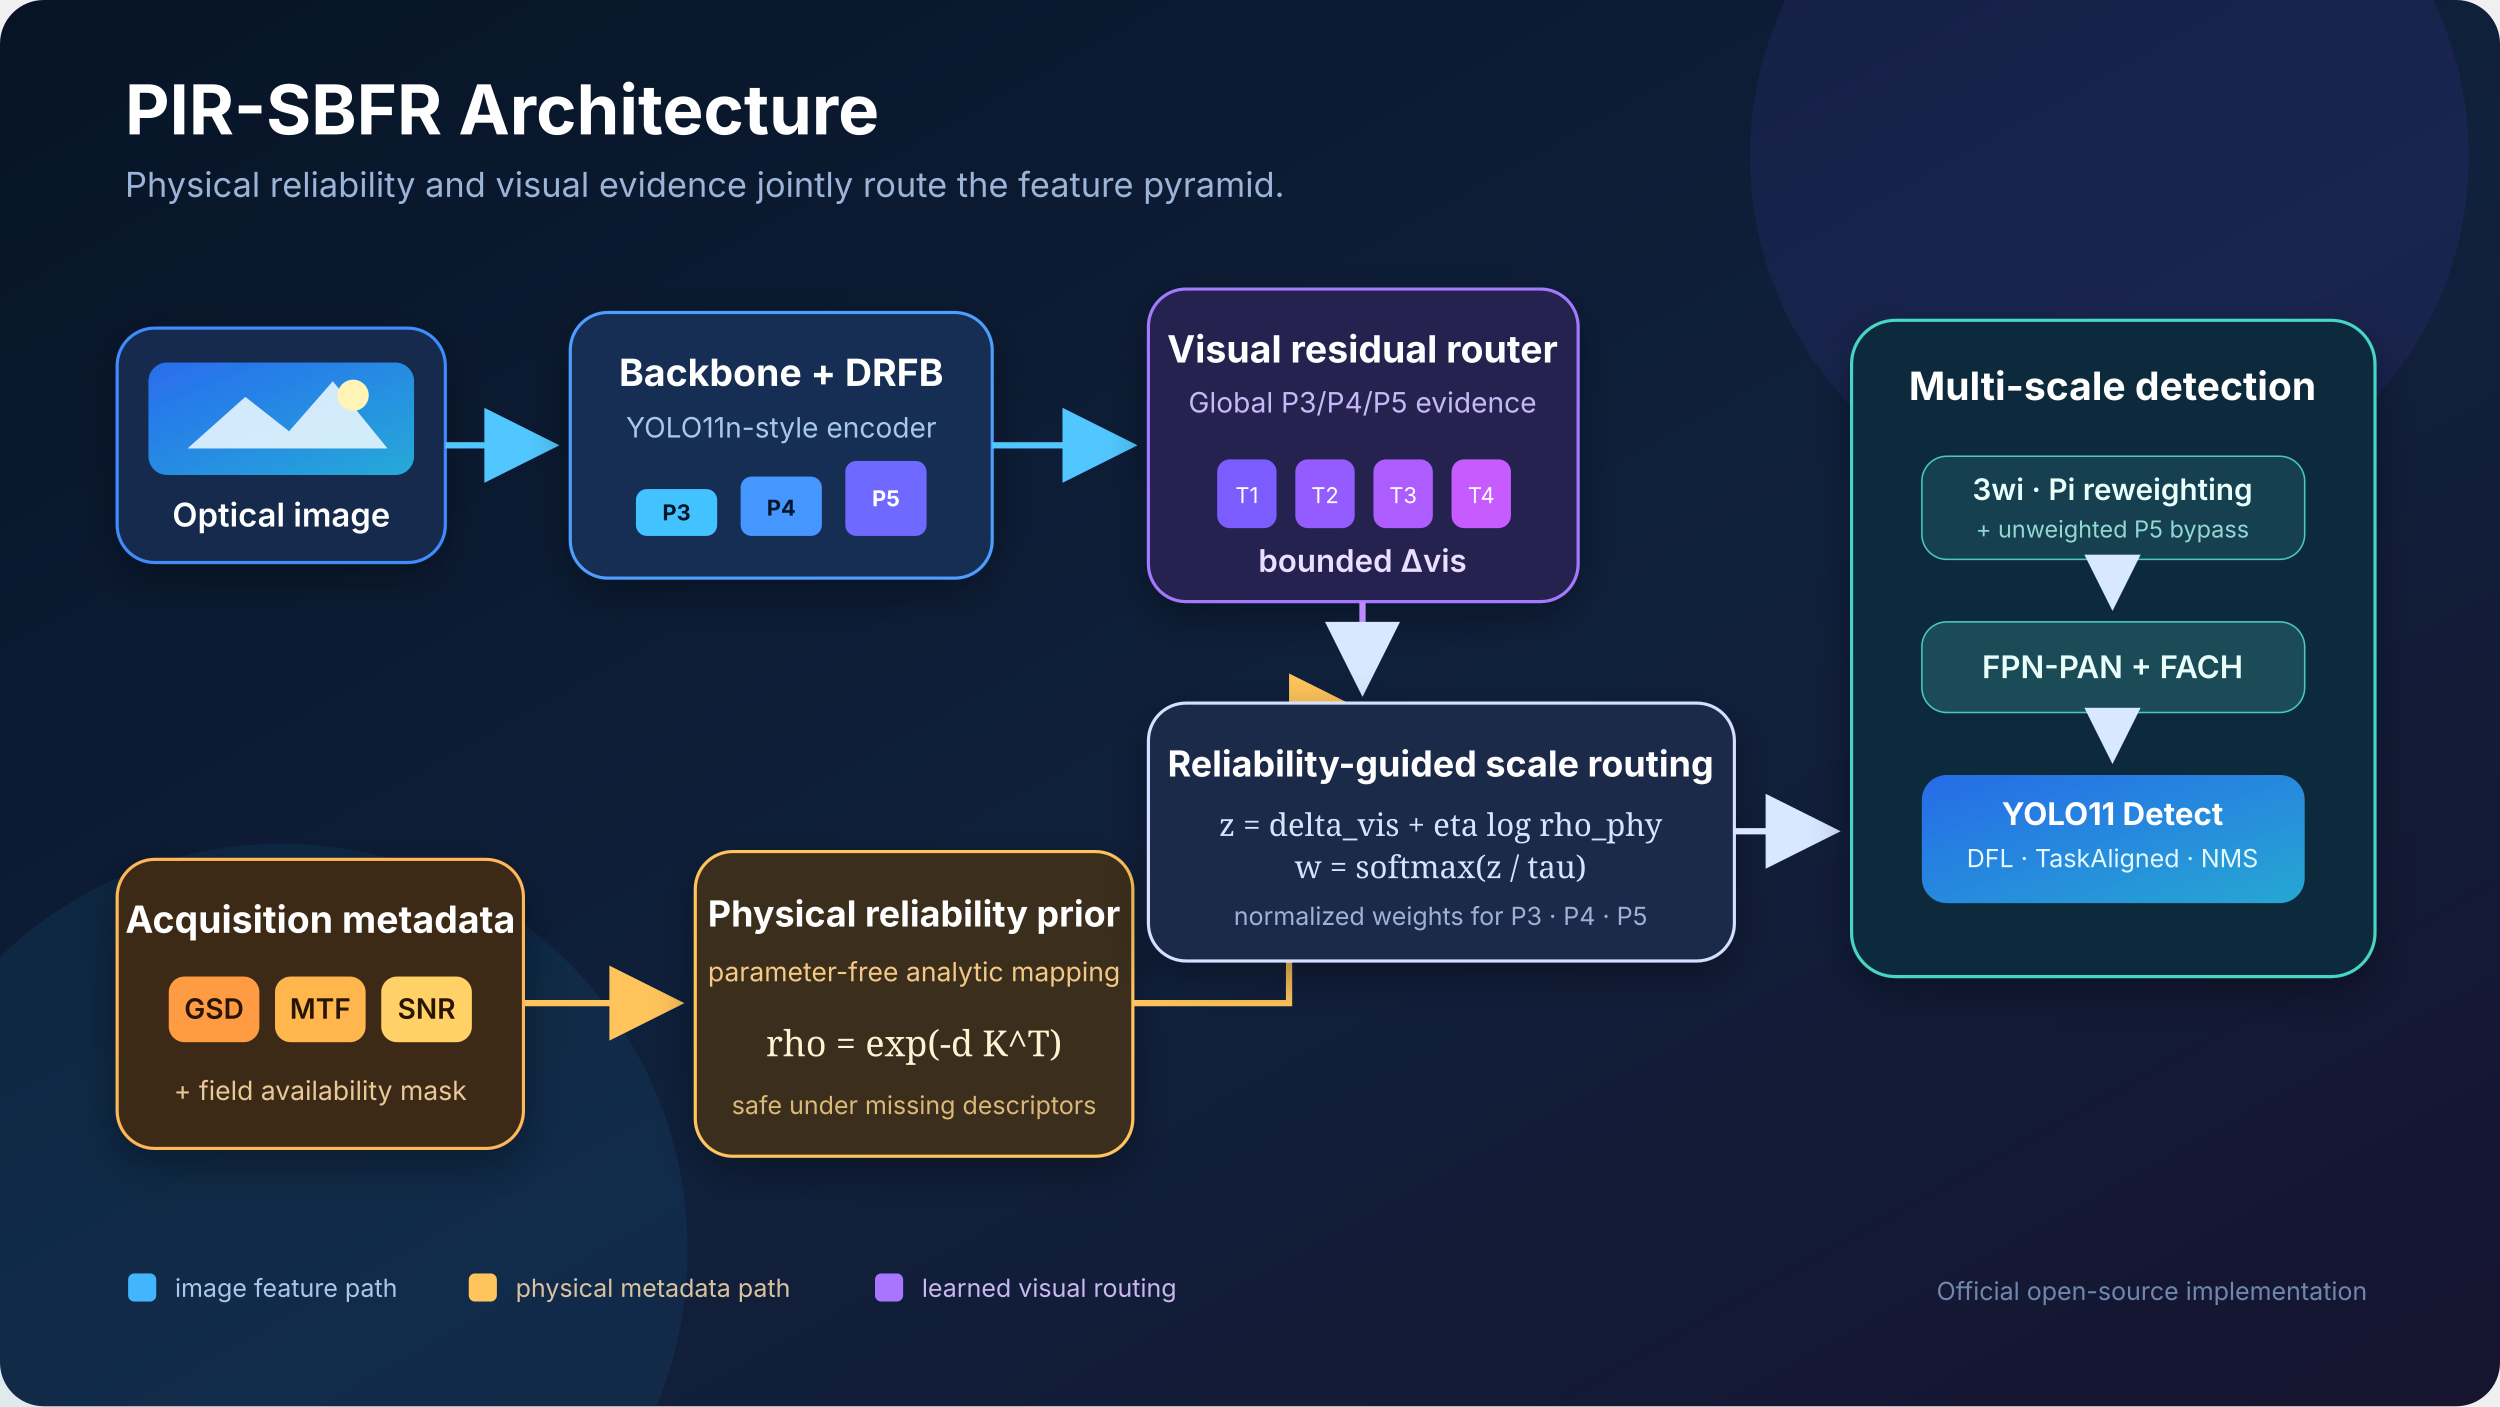
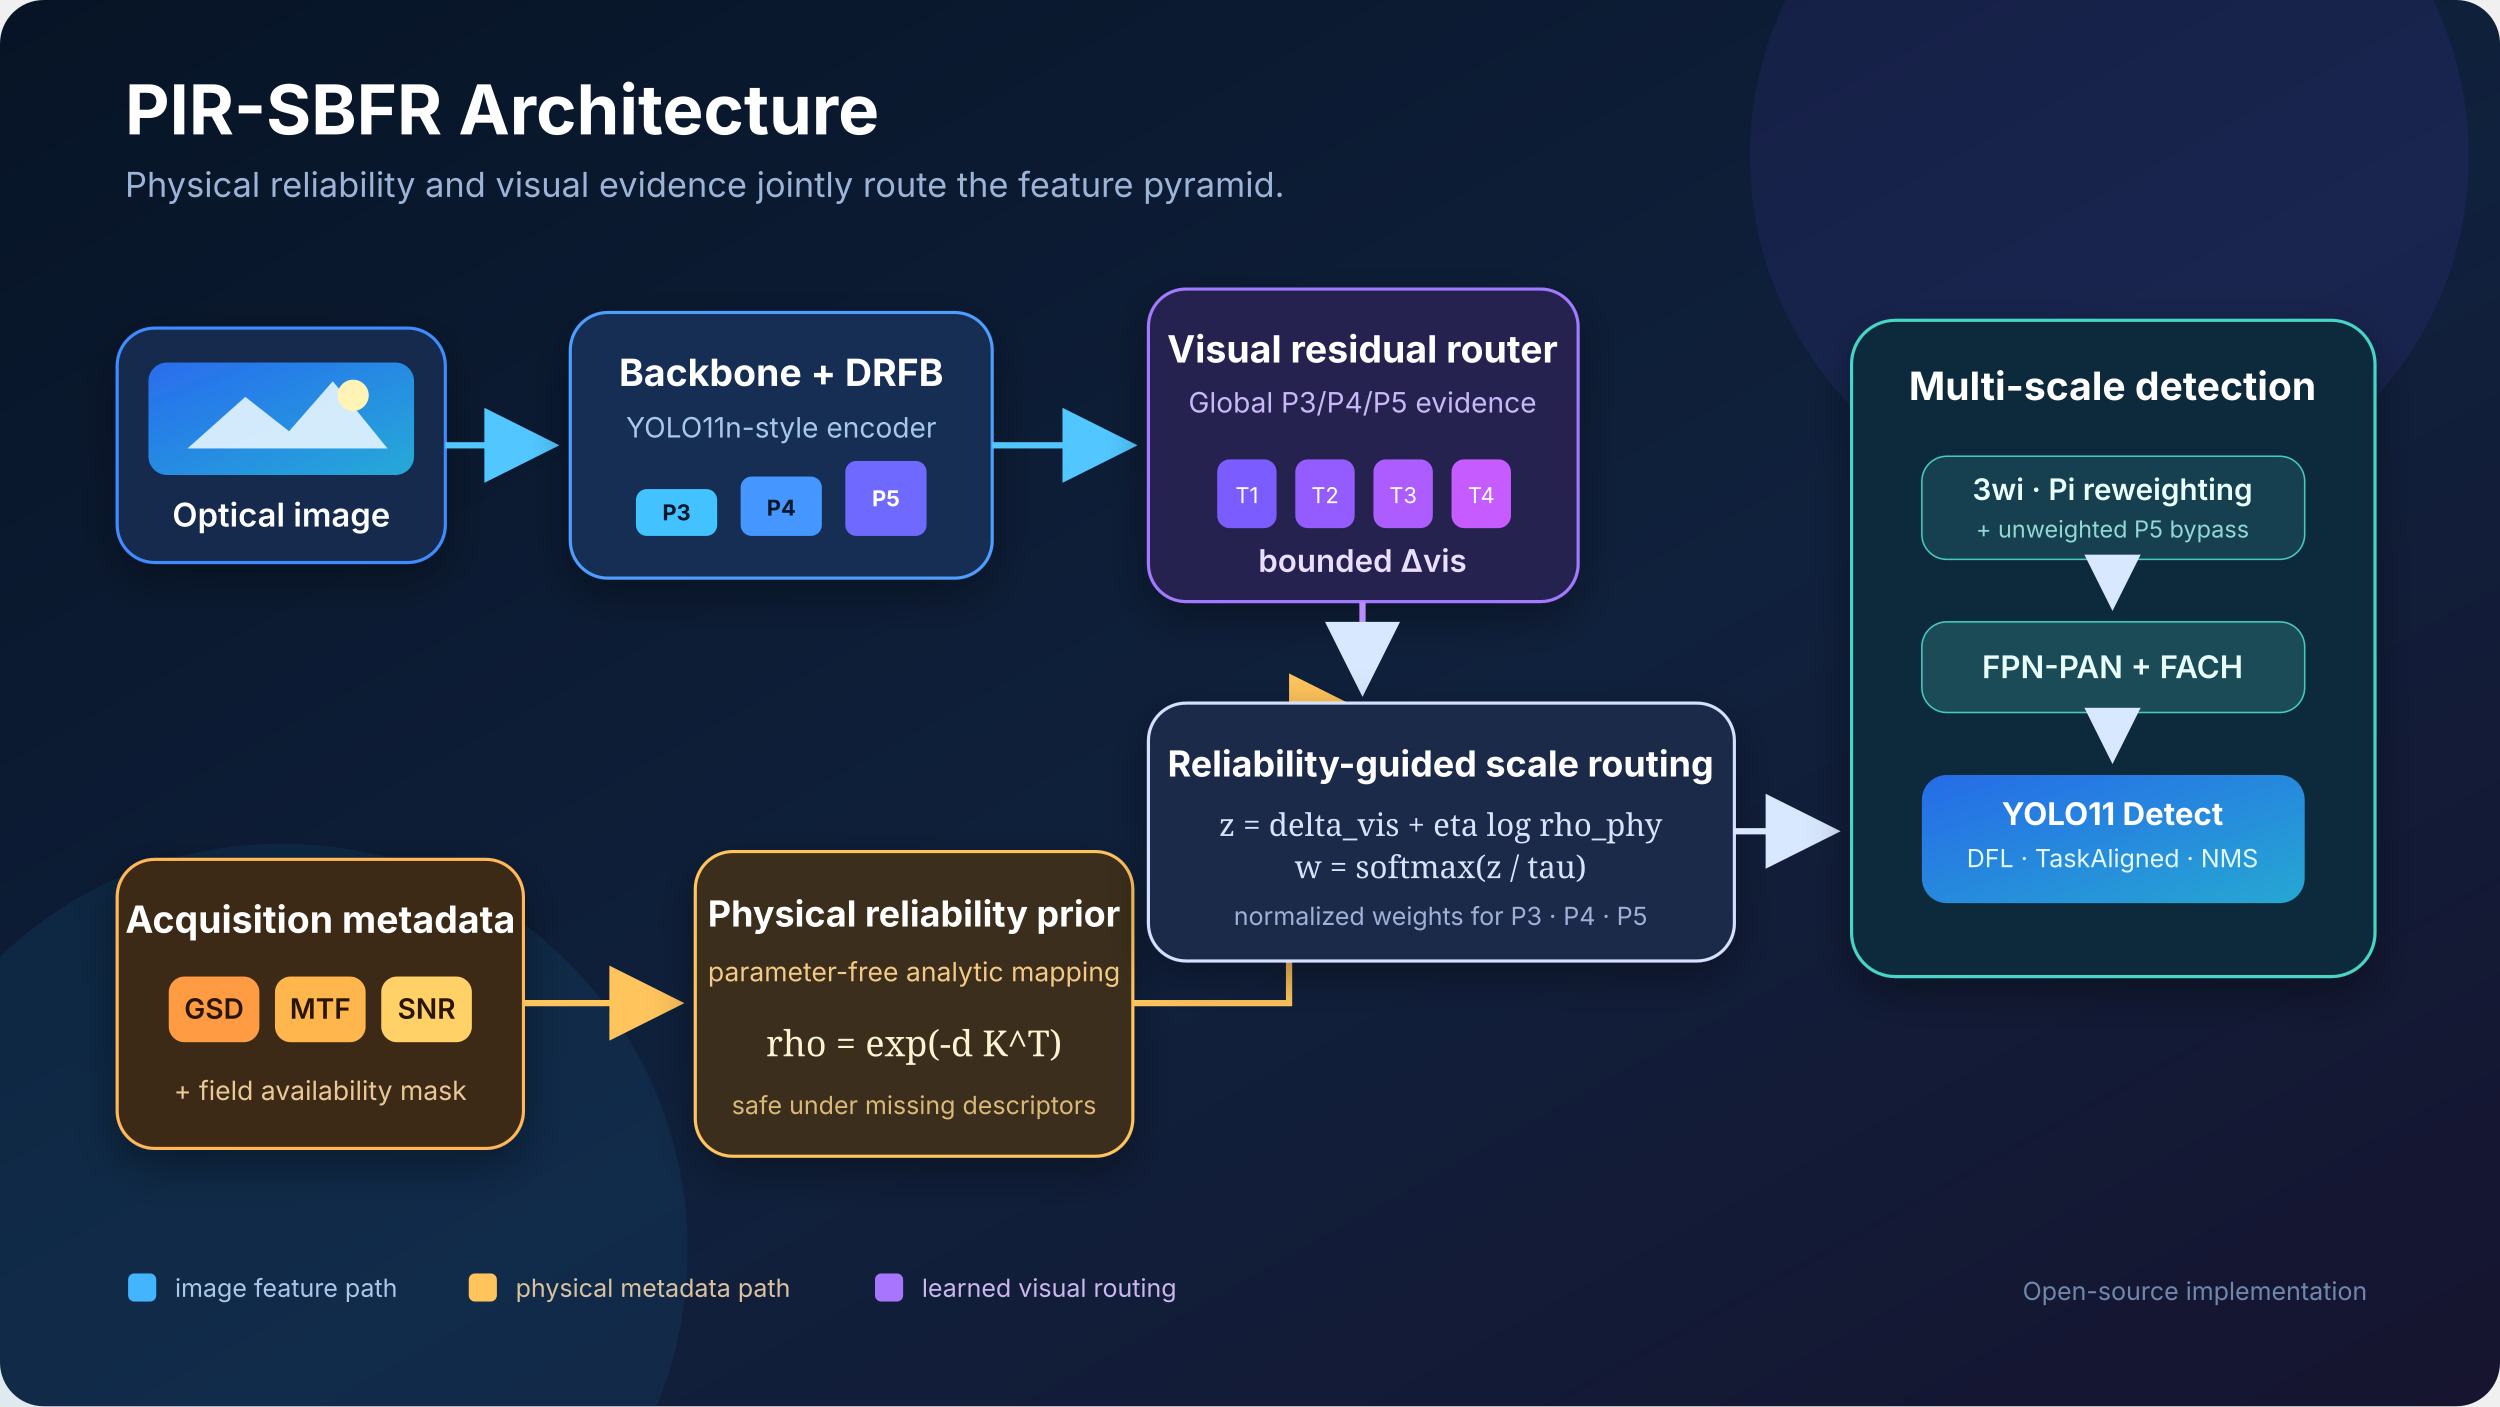
<svg xmlns="http://www.w3.org/2000/svg" width="1600" height="900" viewBox="0 0 1600 900" role="img" aria-labelledby="title desc">
  <defs>
    <linearGradient id="bg" x1="0" y1="0" x2="1" y2="1">
      <stop offset="0" stop-color="#071426" />
      <stop offset="0.55" stop-color="#10213d" />
      <stop offset="1" stop-color="#16142f" />
    </linearGradient>
    <linearGradient id="blue" x1="0" y1="0" x2="1" y2="1">
      <stop offset="0" stop-color="#2b74ff" />
      <stop offset="1" stop-color="#28b8e6" />
    </linearGradient>
    <linearGradient id="violet" x1="0" y1="0" x2="1" y2="1">
      <stop offset="0" stop-color="#7c56ff" />
      <stop offset="1" stop-color="#c357ff" />
    </linearGradient>
    <linearGradient id="amber" x1="0" y1="0" x2="1" y2="1">
      <stop offset="0" stop-color="#ff9b42" />
      <stop offset="1" stop-color="#ffd166" />
    </linearGradient>
    <filter id="shadow" x="-20%" y="-20%" width="140%" height="140%">
      <feDropShadow dx="0" dy="10" stdDeviation="14" flood-color="#000" flood-opacity="0.35" />
    </filter>
    <marker id="arrowBlue" markerWidth="12" markerHeight="12" refX="10" refY="6" orient="auto">
      <path d="M0,0 L12,6 L0,12 Z" fill="#52c7ff" />
    </marker>
    <marker id="arrowAmber" markerWidth="12" markerHeight="12" refX="10" refY="6" orient="auto">
      <path d="M0,0 L12,6 L0,12 Z" fill="#ffc45c" />
    </marker>
    <marker id="arrowWhite" markerWidth="12" markerHeight="12" refX="10" refY="6" orient="auto">
      <path d="M0,0 L12,6 L0,12 Z" fill="#d8e8ff" />
    </marker>
  </defs>
  <rect width="1600" height="900" rx="28" fill="url(#bg)" />
  <circle cx="1350" cy="100" r="230" fill="#6e49ff" opacity="0.09" />
  <circle cx="180" cy="800" r="260" fill="#1da6e8" opacity="0.08" />
  <text x="80" y="86" fill="#ffffff" font-family="Inter,Segoe UI,Arial,sans-serif" font-size="44" font-weight="700">PIR-SBFR Architecture</text>
  <text x="80" y="126" fill="#9cb4d8" font-family="Inter,Segoe UI,Arial,sans-serif" font-size="22">Physical reliability and visual evidence jointly route the feature pyramid.</text>
  <g filter="url(#shadow)">
    <rect x="75" y="210" width="210" height="150" rx="24" fill="#142a4d" stroke="#3f8cff" stroke-width="2" />
    <rect x="95" y="232" width="170" height="72" rx="12" fill="url(#blue)" opacity="0.9" />
    <path d="M120 287 L157 254 L185 276 L213 244 L248 287 Z" fill="#e9f7ff" opacity="0.88" />
    <circle cx="226" cy="253" r="10" fill="#fff4b5" />
    <text x="180" y="337" text-anchor="middle" fill="#ffffff" font-family="Inter,Segoe UI,Arial,sans-serif" font-size="21" font-weight="600">Optical image</text>
  </g>
  <path d="M285 285 H350" fill="none" stroke="#52c7ff" stroke-width="4" marker-end="url(#arrowBlue)" />
  <g filter="url(#shadow)">
    <rect x="365" y="200" width="270" height="170" rx="24" fill="#132e52" stroke="#4e9eff" stroke-width="2" />
    <text x="500" y="247" text-anchor="middle" fill="#ffffff" font-family="Inter,Segoe UI,Arial,sans-serif" font-size="24" font-weight="700">Backbone + DRFB</text>
    <text x="500" y="280" text-anchor="middle" fill="#a8c7ec" font-family="Inter,Segoe UI,Arial,sans-serif" font-size="18">YOLO11n-style encoder</text>
    <rect x="407" y="313" width="52" height="30" rx="7" fill="#43c3ff" />
    <rect x="474" y="305" width="52" height="38" rx="7" fill="#4596ff" />
    <rect x="541" y="295" width="52" height="48" rx="7" fill="#7069ff" />
    <text x="433" y="333" text-anchor="middle" fill="#06172a" font-family="Inter,Segoe UI,Arial,sans-serif" font-size="14" font-weight="700">P3</text>
    <text x="500" y="330" text-anchor="middle" fill="#06172a" font-family="Inter,Segoe UI,Arial,sans-serif" font-size="14" font-weight="700">P4</text>
    <text x="567" y="324" text-anchor="middle" fill="#ffffff" font-family="Inter,Segoe UI,Arial,sans-serif" font-size="14" font-weight="700">P5</text>
  </g>
  <path d="M635 285 H720" fill="none" stroke="#52c7ff" stroke-width="4" marker-end="url(#arrowBlue)" />
  <g filter="url(#shadow)">
    <rect x="735" y="185" width="275" height="200" rx="24" fill="#27234f" stroke="#a37aff" stroke-width="2" />
    <text x="872" y="232" text-anchor="middle" fill="#ffffff" font-family="Inter,Segoe UI,Arial,sans-serif" font-size="24" font-weight="700">Visual residual router</text>
    <text x="872" y="264" text-anchor="middle" fill="#c7b8f7" font-family="Inter,Segoe UI,Arial,sans-serif" font-size="18">Global P3/P4/P5 evidence</text>
    <g>
      <rect x="779" y="294" width="38" height="44" rx="8" fill="#7a5bff" />
      <rect x="829" y="294" width="38" height="44" rx="8" fill="#945cff" />
      <rect x="879" y="294" width="38" height="44" rx="8" fill="#ad5cff" />
      <rect x="929" y="294" width="38" height="44" rx="8" fill="#c65cff" />
      <text x="798" y="322" text-anchor="middle" fill="#fff" font-family="Inter,Segoe UI,Arial,sans-serif" font-size="14">T1</text>
      <text x="848" y="322" text-anchor="middle" fill="#fff" font-family="Inter,Segoe UI,Arial,sans-serif" font-size="14">T2</text>
      <text x="898" y="322" text-anchor="middle" fill="#fff" font-family="Inter,Segoe UI,Arial,sans-serif" font-size="14">T3</text>
      <text x="948" y="322" text-anchor="middle" fill="#fff" font-family="Inter,Segoe UI,Arial,sans-serif" font-size="14">T4</text>
    </g>
    <text x="872" y="366" text-anchor="middle" fill="#eadfff" font-family="Inter,Segoe UI,Arial,sans-serif" font-size="20" font-weight="600">bounded Δvis</text>
  </g>
  <g filter="url(#shadow)">
    <rect x="75" y="550" width="260" height="185" rx="24" fill="#3d2a16" stroke="#ffb759" stroke-width="2" />
    <text x="205" y="597" text-anchor="middle" fill="#ffffff" font-family="Inter,Segoe UI,Arial,sans-serif" font-size="24" font-weight="700">Acquisition metadata</text>
    <g font-family="Inter,Segoe UI,Arial,sans-serif" font-size="18" font-weight="600">
      <rect x="108" y="625" width="58" height="42" rx="10" fill="#ff9b42" />
      <text x="137" y="652" text-anchor="middle" fill="#2c1706">GSD</text>
      <rect x="176" y="625" width="58" height="42" rx="10" fill="#ffb74d" />
      <text x="205" y="652" text-anchor="middle" fill="#2c1706">MTF</text>
      <rect x="244" y="625" width="58" height="42" rx="10" fill="#ffd166" />
      <text x="273" y="652" text-anchor="middle" fill="#2c1706">SNR</text>
    </g>
    <text x="205" y="704" text-anchor="middle" fill="#e9c898" font-family="Inter,Segoe UI,Arial,sans-serif" font-size="17">+ field availability mask</text>
  </g>
  <path d="M335 642 H430" fill="none" stroke="#ffc45c" stroke-width="4" marker-end="url(#arrowAmber)" />
  <g filter="url(#shadow)">
    <rect x="445" y="545" width="280" height="195" rx="24" fill="#3b2d1b" stroke="#ffc45c" stroke-width="2" />
    <text x="585" y="593" text-anchor="middle" fill="#ffffff" font-family="Inter,Segoe UI,Arial,sans-serif" font-size="23" font-weight="700">Physical reliability prior</text>
    <text x="585" y="628" text-anchor="middle" fill="#f3c985" font-family="Inter,Segoe UI,Arial,sans-serif" font-size="17">parameter-free analytic mapping</text>
    <text x="585" y="676" text-anchor="middle" fill="#fff3d4" font-family="Georgia,serif" font-size="23">rho = exp(-d K^T)</text>
    <text x="585" y="713" text-anchor="middle" fill="#d9b879" font-family="Inter,Segoe UI,Arial,sans-serif" font-size="16">safe under missing descriptors</text>
  </g>
  <path d="M725 642 H825 V455 H865" fill="none" stroke="#ffc45c" stroke-width="4" marker-end="url(#arrowAmber)" />
  <path d="M872 385 V438" fill="none" stroke="#bb8cff" stroke-width="4" marker-end="url(#arrowWhite)" />
  <g filter="url(#shadow)">
    <rect x="735" y="450" width="375" height="165" rx="24" fill="#1e2949" stroke="#d5dfff" stroke-width="2" />
    <text x="922" y="497" text-anchor="middle" fill="#ffffff" font-family="Inter,Segoe UI,Arial,sans-serif" font-size="23" font-weight="700">Reliability-guided scale routing</text>
    <text x="922" y="535" text-anchor="middle" fill="#d8e4ff" font-family="Georgia,serif" font-size="20">z = delta_vis + eta log rho_phy</text>
    <text x="922" y="562" text-anchor="middle" fill="#d8e4ff" font-family="Georgia,serif" font-size="20">w = softmax(z / tau)</text>
    <text x="922" y="592" text-anchor="middle" fill="#9db1d8" font-family="Inter,Segoe UI,Arial,sans-serif" font-size="16">normalized weights for P3 · P4 · P5</text>
  </g>
  <path d="M1110 532 H1170" fill="none" stroke="#d8e8ff" stroke-width="4" marker-end="url(#arrowWhite)" />
  <g filter="url(#shadow)">
    <rect x="1185" y="205" width="335" height="420" rx="28" fill="#112b3d" stroke="#46d6c6" stroke-width="2" />
    <text x="1352" y="256" text-anchor="middle" fill="#ffffff" font-family="Inter,Segoe UI,Arial,sans-serif" font-size="25" font-weight="700">Multi-scale detection</text>
    <rect x="1230" y="292" width="245" height="66" rx="16" fill="#173f50" stroke="#45c9c0" />
    <text x="1352" y="320" text-anchor="middle" fill="#e9fffc" font-family="Inter,Segoe UI,Arial,sans-serif" font-size="19" font-weight="600">3wi · Pi reweighting</text>
    <text x="1352" y="344" text-anchor="middle" fill="#92d8d2" font-family="Inter,Segoe UI,Arial,sans-serif" font-size="15">+ unweighted P5 bypass</text>
    <path d="M1352 358 V385" stroke="#79e5d9" stroke-width="3" marker-end="url(#arrowWhite)" />
    <rect x="1230" y="398" width="245" height="58" rx="16" fill="#1a4b58" stroke="#45c9c0" />
    <text x="1352" y="434" text-anchor="middle" fill="#e9fffc" font-family="Inter,Segoe UI,Arial,sans-serif" font-size="20" font-weight="600">FPN-PAN + FACH</text>
    <path d="M1352 456 V483" stroke="#79e5d9" stroke-width="3" marker-end="url(#arrowWhite)" />
    <rect x="1230" y="496" width="245" height="82" rx="16" fill="url(#blue)" opacity="0.88" />
    <text x="1352" y="528" text-anchor="middle" fill="#ffffff" font-family="Inter,Segoe UI,Arial,sans-serif" font-size="20" font-weight="700">YOLO11 Detect</text>
    <text x="1352" y="555" text-anchor="middle" fill="#e4f8ff" font-family="Inter,Segoe UI,Arial,sans-serif" font-size="16">DFL · TaskAligned · NMS</text>
  </g>
  <g font-family="Inter,Segoe UI,Arial,sans-serif" font-size="16">
    <rect x="82" y="815" width="18" height="18" rx="4" fill="#43b5ff" />
    <text x="112" y="830" fill="#a9c7eb">image feature path</text>
    <rect x="300" y="815" width="18" height="18" rx="4" fill="#ffc45c" />
    <text x="330" y="830" fill="#d9c39f">physical metadata path</text>
    <rect x="560" y="815" width="18" height="18" rx="4" fill="#a875ff" />
    <text x="590" y="830" fill="#cbb7ef">learned visual routing</text>
-     <text x="1515" y="832" text-anchor="end" fill="#7087ac">Official open-source implementation</text>
+     <text x="1515" y="832" text-anchor="end" fill="#7087ac">Open-source implementation</text>
  </g>
</svg>
